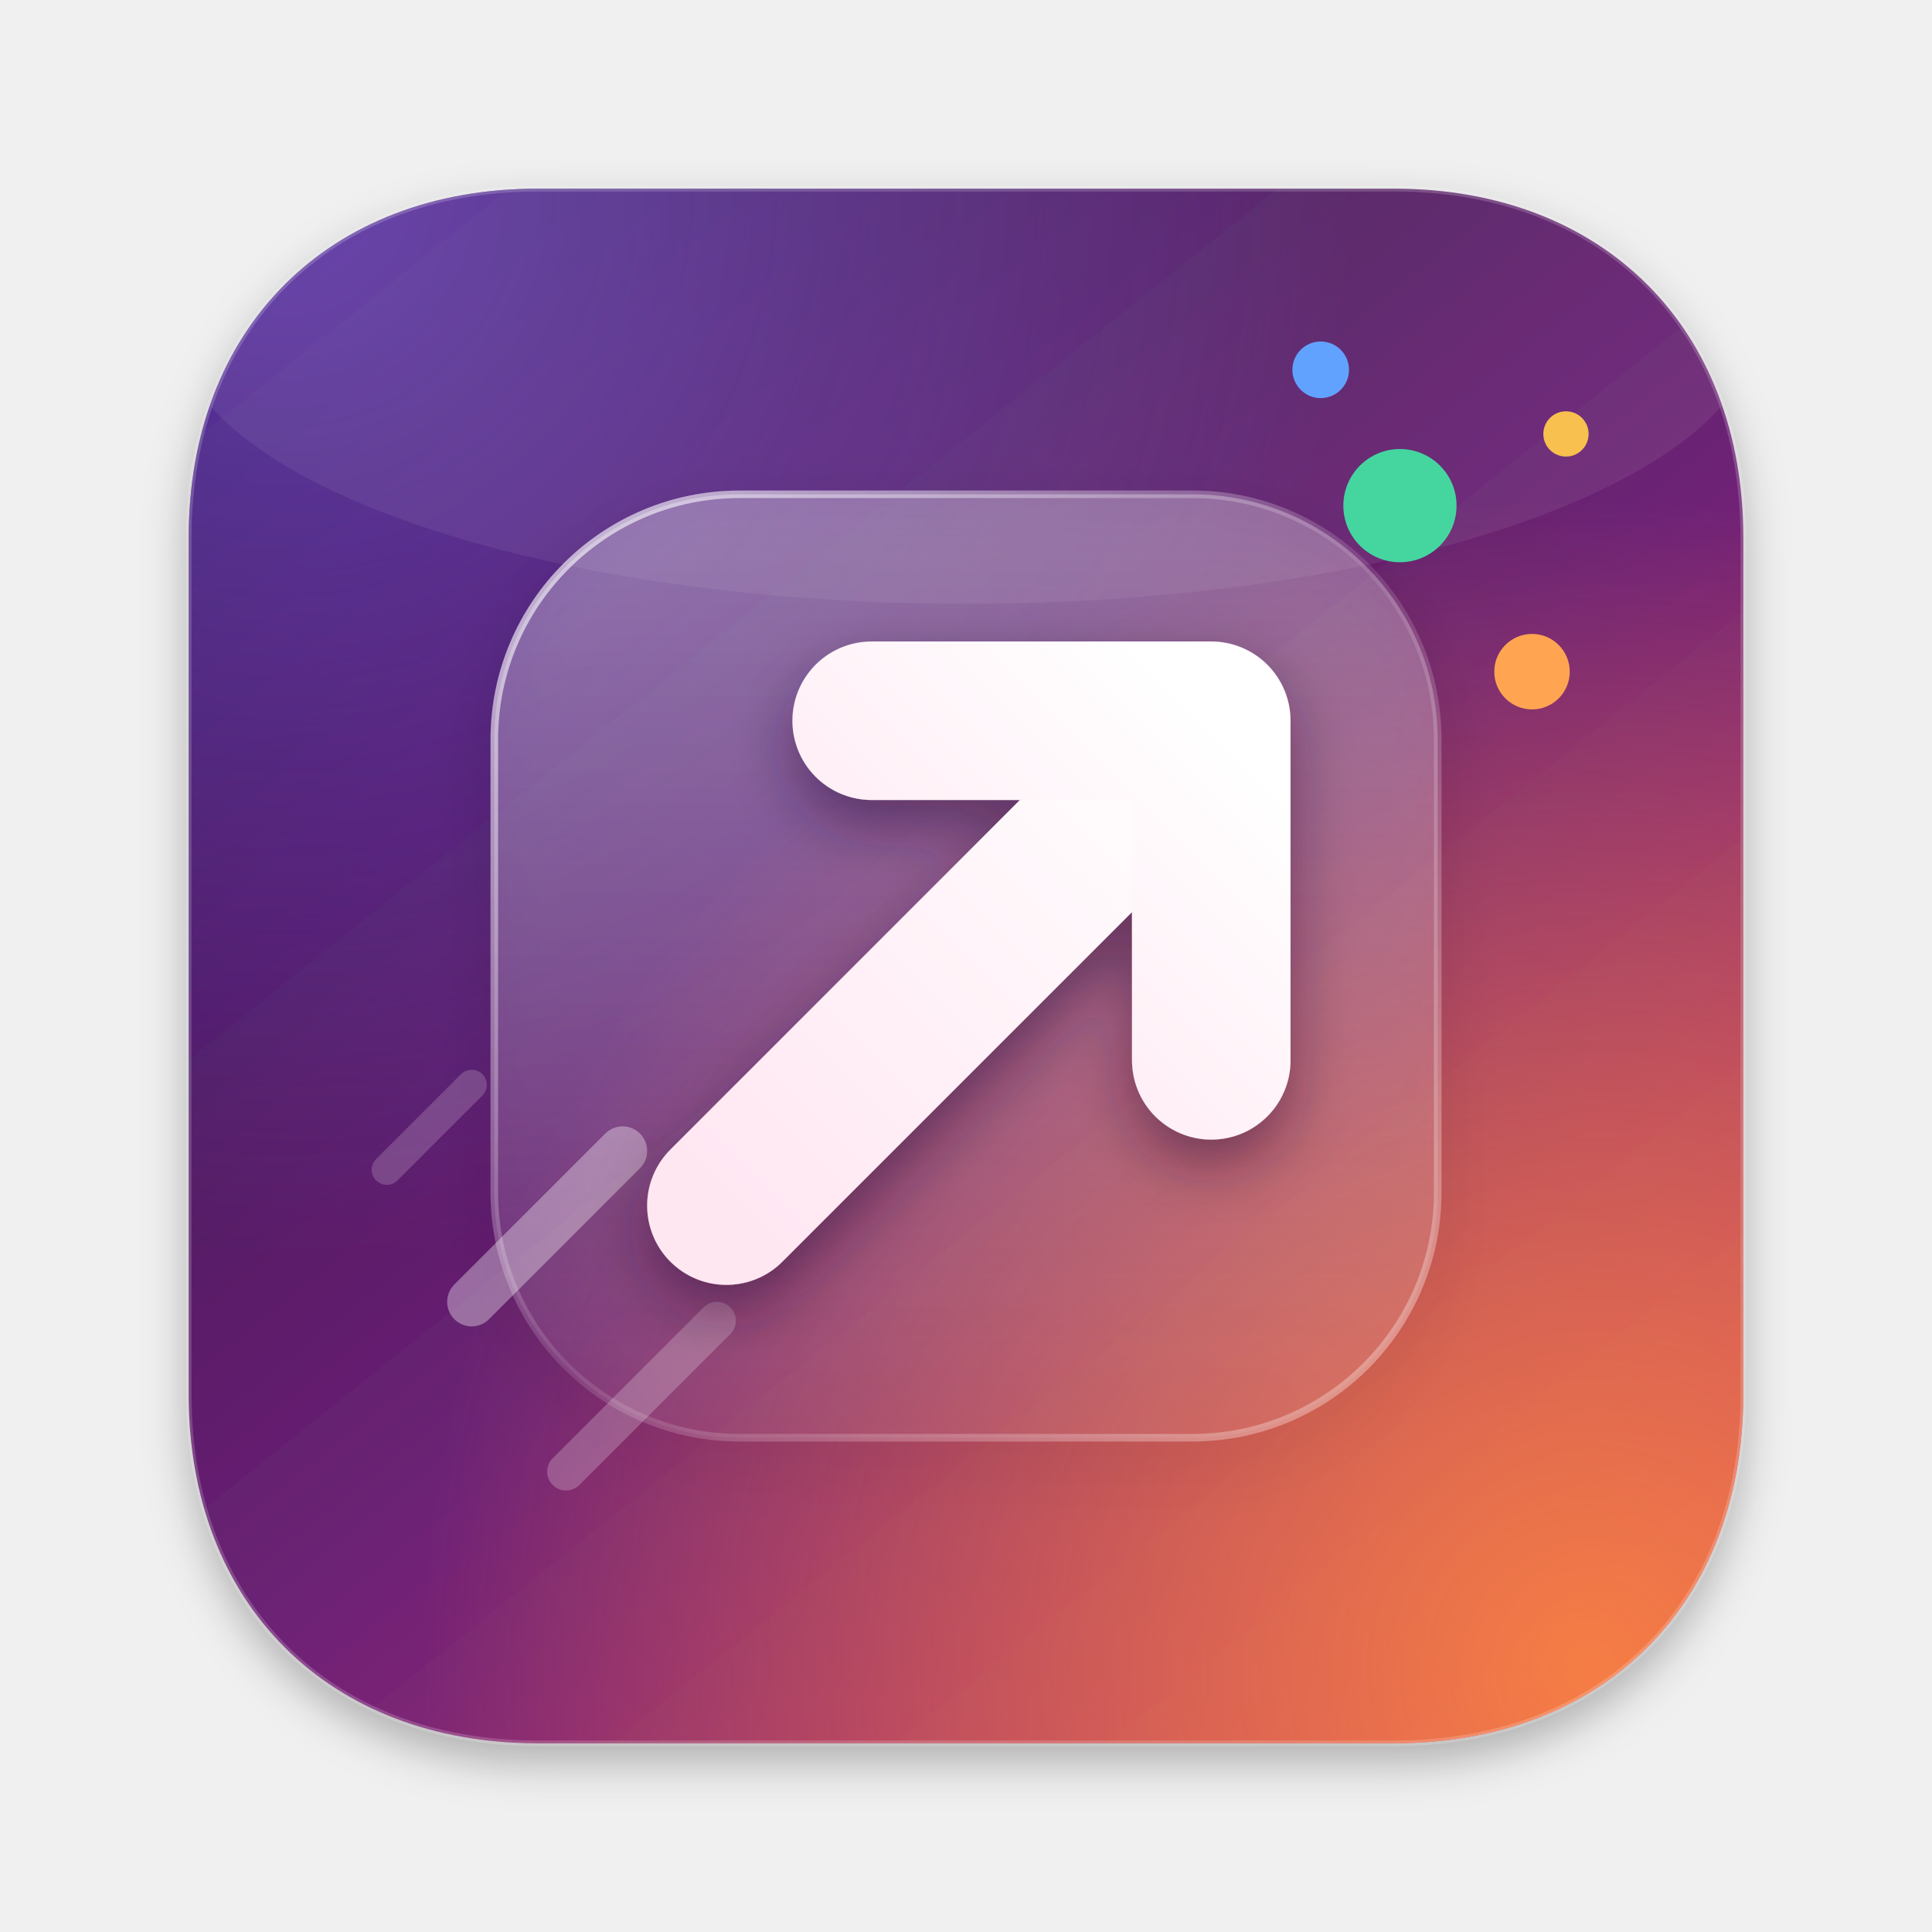
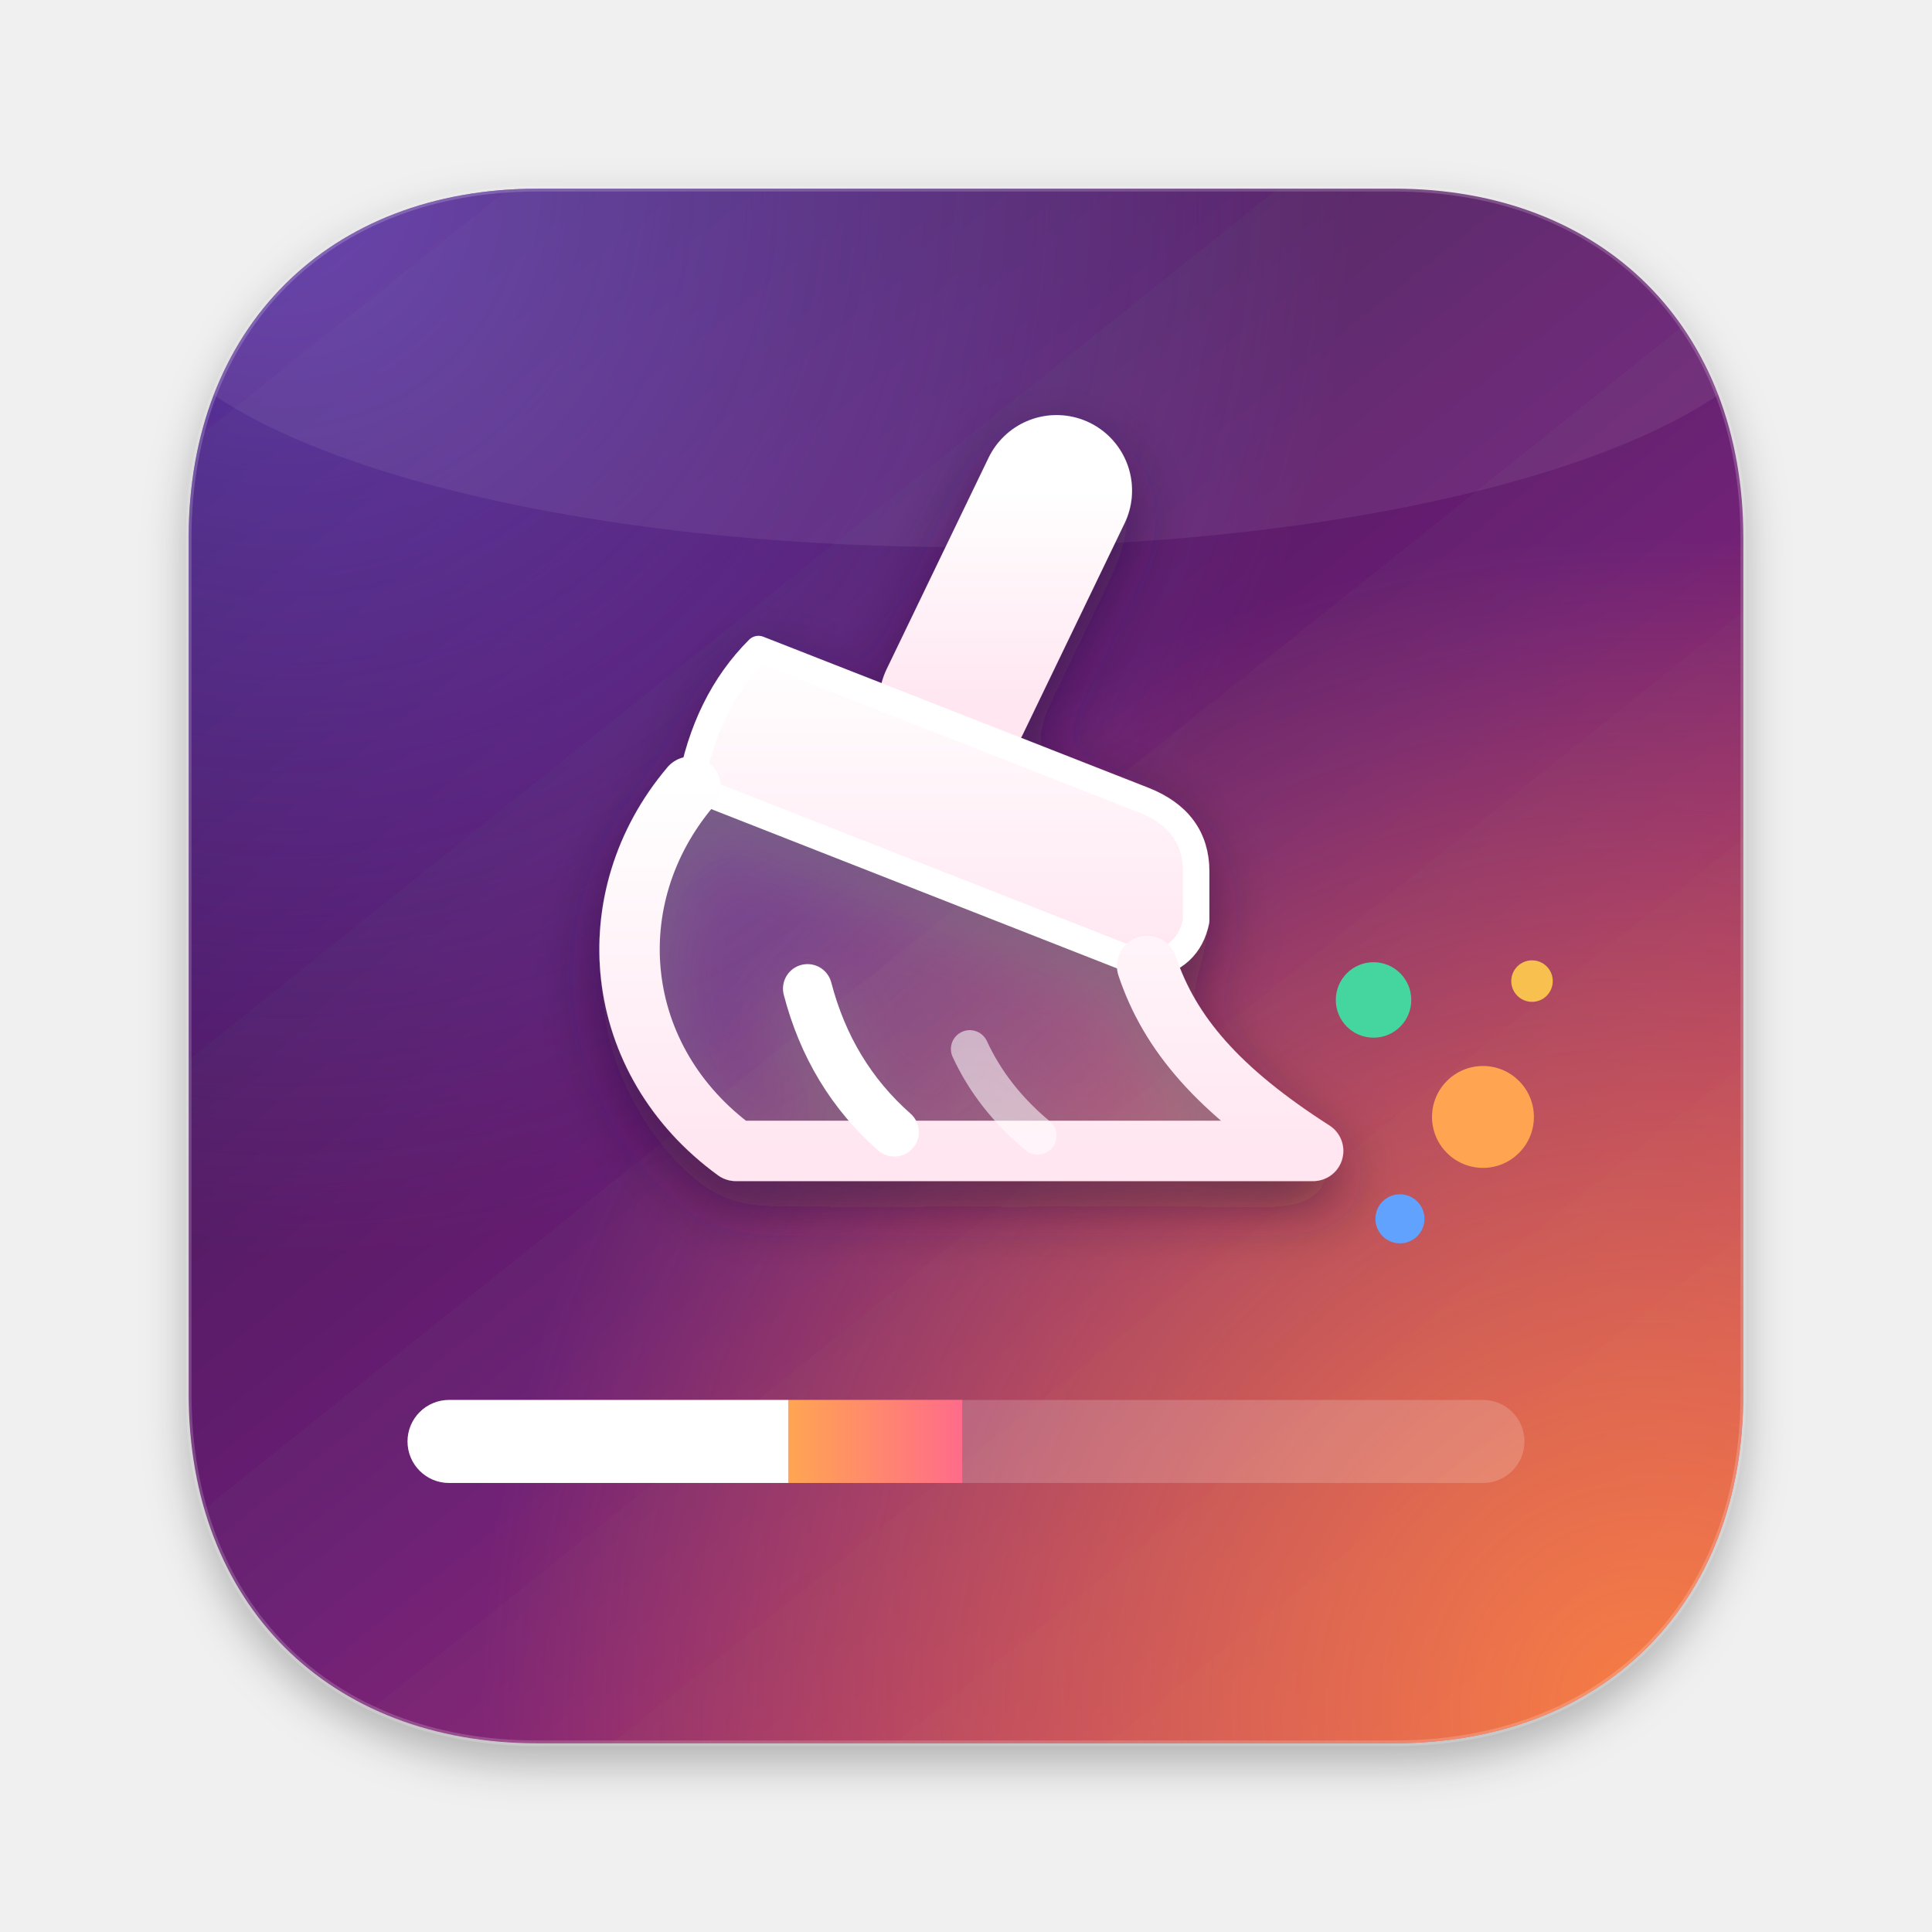
<svg xmlns="http://www.w3.org/2000/svg" width="1024" height="1024" viewBox="0 0 1024 1024">
  <defs>
    <linearGradient id="bg" x1="0.1" y1="0" x2="0.9" y2="1">
      <stop offset="0" stop-color="#2A1046" />
      <stop offset="0.55" stop-color="#6E2276" />
      <stop offset="1" stop-color="#C2366E" />
    </linearGradient>
-     <radialGradient id="glow" cx="0.82" cy="0.86" r="0.6">
+     <radialGradient id="glow" cx="0.85" cy="0.88" r="0.6">
      <stop offset="0" stop-color="#FF8A3D" stop-opacity="0.85" />
      <stop offset="1" stop-color="#FF8A3D" stop-opacity="0" />
    </radialGradient>
    <radialGradient id="glow2" cx="0.15" cy="0.1" r="0.55">
      <stop offset="0" stop-color="#8B5CF6" stop-opacity="0.55" />
      <stop offset="1" stop-color="#8B5CF6" stop-opacity="0" />
    </radialGradient>
-     <linearGradient id="glass" x1="0" y1="0" x2="0" y2="1">
-       <stop offset="0" stop-color="#FFFFFF" stop-opacity="0.30" />
-       <stop offset="1" stop-color="#FFFFFF" stop-opacity="0.06" />
+     <linearGradient id="white" x1="0" y1="0" x2="0" y2="1">
+       <stop offset="0" stop-color="#FFFFFF" />
+       <stop offset="1" stop-color="#FFE6F1" />
    </linearGradient>
-     <linearGradient id="rim" x1="0" y1="0" x2="1" y2="1">
-       <stop offset="0" stop-color="#FFFFFF" stop-opacity="0.7" />
-       <stop offset="0.5" stop-color="#FFFFFF" stop-opacity="0.1" />
-       <stop offset="1" stop-color="#FFFFFF" stop-opacity="0.35" />
-     </linearGradient>
-     <linearGradient id="arrow" x1="0" y1="1" x2="1" y2="0">
-       <stop offset="0" stop-color="#FFE7F2" />
-       <stop offset="1" stop-color="#FFFFFF" />
+     <linearGradient id="seg" x1="0" y1="0" x2="1" y2="0">
+       <stop offset="0" stop-color="#FFA552" />
+       <stop offset="1" stop-color="#FF6B8A" />
    </linearGradient>
    <filter id="sh" filterUnits="userSpaceOnUse" x="0" y="0" width="1024" height="1024">
-       <feDropShadow dx="0" dy="14" stdDeviation="16" flood-color="#2A0830" flood-opacity="0.45" />
+       <feDropShadow dx="0" dy="14" stdDeviation="16" flood-color="#2A0830" flood-opacity="0.5" />
    </filter>
    <filter id="outer" filterUnits="userSpaceOnUse" x="0" y="0" width="1024" height="1024">
      <feDropShadow dx="0" dy="10" stdDeviation="12" flood-color="#000" flood-opacity="0.28" />
    </filter>
    <clipPath id="clip">
      <path d="M285 100 H739 C850 100 924 174 924 285 V739 C924 850 850 924 739 924 H285 C174 924 100 850 100 739 V285 C100 174 174 100 285 100 Z" />
    </clipPath>
  </defs>
  <g filter="url(#outer)">
    <path d="M285 100 H739 C850 100 924 174 924 285 V739 C924 850 850 924 739 924 H285 C174 924 100 850 100 739 V285 C100 174 174 100 285 100 Z" fill="url(#bg)" />
  </g>
  <g clip-path="url(#clip)">
    <rect width="1024" height="1024" fill="url(#glow2)" />
    <rect width="1024" height="1024" fill="url(#glow)" />
-     <ellipse cx="512" cy="170" rx="420" ry="150" fill="#FFFFFF" opacity="0.07" />
+     <ellipse cx="512" cy="150" rx="440" ry="140" fill="#FFFFFF" opacity="0.07" />
  </g>
  <path d="M285 100 H739 C850 100 924 174 924 285 V739 C924 850 850 924 739 924 H285 C174 924 100 850 100 739 V285 C100 174 174 100 285 100 Z" fill="none" stroke="#FFFFFF" stroke-opacity="0.18" stroke-width="3" />
-   <g filter="url(#sh)">
-     <rect x="262" y="262" width="500" height="500" rx="130" fill="url(#glass)" />
-     <rect x="262" y="262" width="500" height="500" rx="130" fill="none" stroke="url(#rim)" stroke-width="4" />
+   <g filter="url(#sh)" transform="translate(-6,-24)">
+     <line x1="566" y1="284" x2="512" y2="396" stroke="url(#white)" stroke-width="80" stroke-linecap="round" />
+     <path d="M408 368 L612 448 Q640 459 640 486 L640 512 Q636 532 614 536 L372 441 Q380 396 408 368 Z" fill="url(#white)" stroke="#FFFFFF" stroke-width="14" stroke-linejoin="round" />
+     <path d="M372 441 C322 500 330 586 396 634 L702 634 C652 602 626 572 614 536" fill="#FFFFFF" fill-opacity="0.14" stroke="url(#white)" stroke-width="32" stroke-linejoin="round" stroke-linecap="round" />
+     <path d="M434 548 Q446 594 480 624" fill="none" stroke="#FFFFFF" stroke-width="26" stroke-linecap="round" />
+     <path d="M520 580 Q532 606 556 626" fill="none" stroke="#FFFFFF" stroke-opacity="0.55" stroke-width="20" stroke-linecap="round" />
  </g>
-   <g stroke="#FFFFFF" stroke-linecap="round">
-     <line x1="250" y1="690" x2="330" y2="610" stroke-width="26" opacity="0.35" />
-     <line x1="300" y1="780" x2="380" y2="700" stroke-width="20" opacity="0.22" />
-     <line x1="205" y1="620" x2="250" y2="575" stroke-width="16" opacity="0.18" />
-   </g>
-   <g filter="url(#sh)" fill="none" stroke="url(#arrow)" stroke-linecap="round" stroke-linejoin="round" stroke-width="84">
-     <path d="M385 639 L637 387" />
-     <path d="M462 382 L642 382 L642 562" />
-   </g>
-   <circle cx="742" cy="268" r="30" fill="#45D6A0" />
-   <circle cx="812" cy="356" r="20" fill="#FFA552" />
-   <circle cx="700" cy="196" r="15" fill="#62A2FF" />
-   <circle cx="830" cy="230" r="12" fill="#F7C04F" />
+   <circle cx="728" cy="530" r="20" fill="#45D6A0" />
+   <circle cx="786" cy="592" r="27" fill="#FFA552" />
+   <circle cx="742" cy="646" r="13" fill="#62A2FF" />
+   <circle cx="812" cy="520" r="11" fill="#F7C04F" />
+   <rect x="216" y="742" width="592" height="44" rx="22" fill="#FFFFFF" fill-opacity="0.18" />
+   <path d="M238 742 H418 V786 H238 A22 22 0 0 1 238 742 Z" fill="#FFFFFF" />
+   <rect x="418" y="742" width="92" height="44" fill="url(#seg)" />
</svg>
